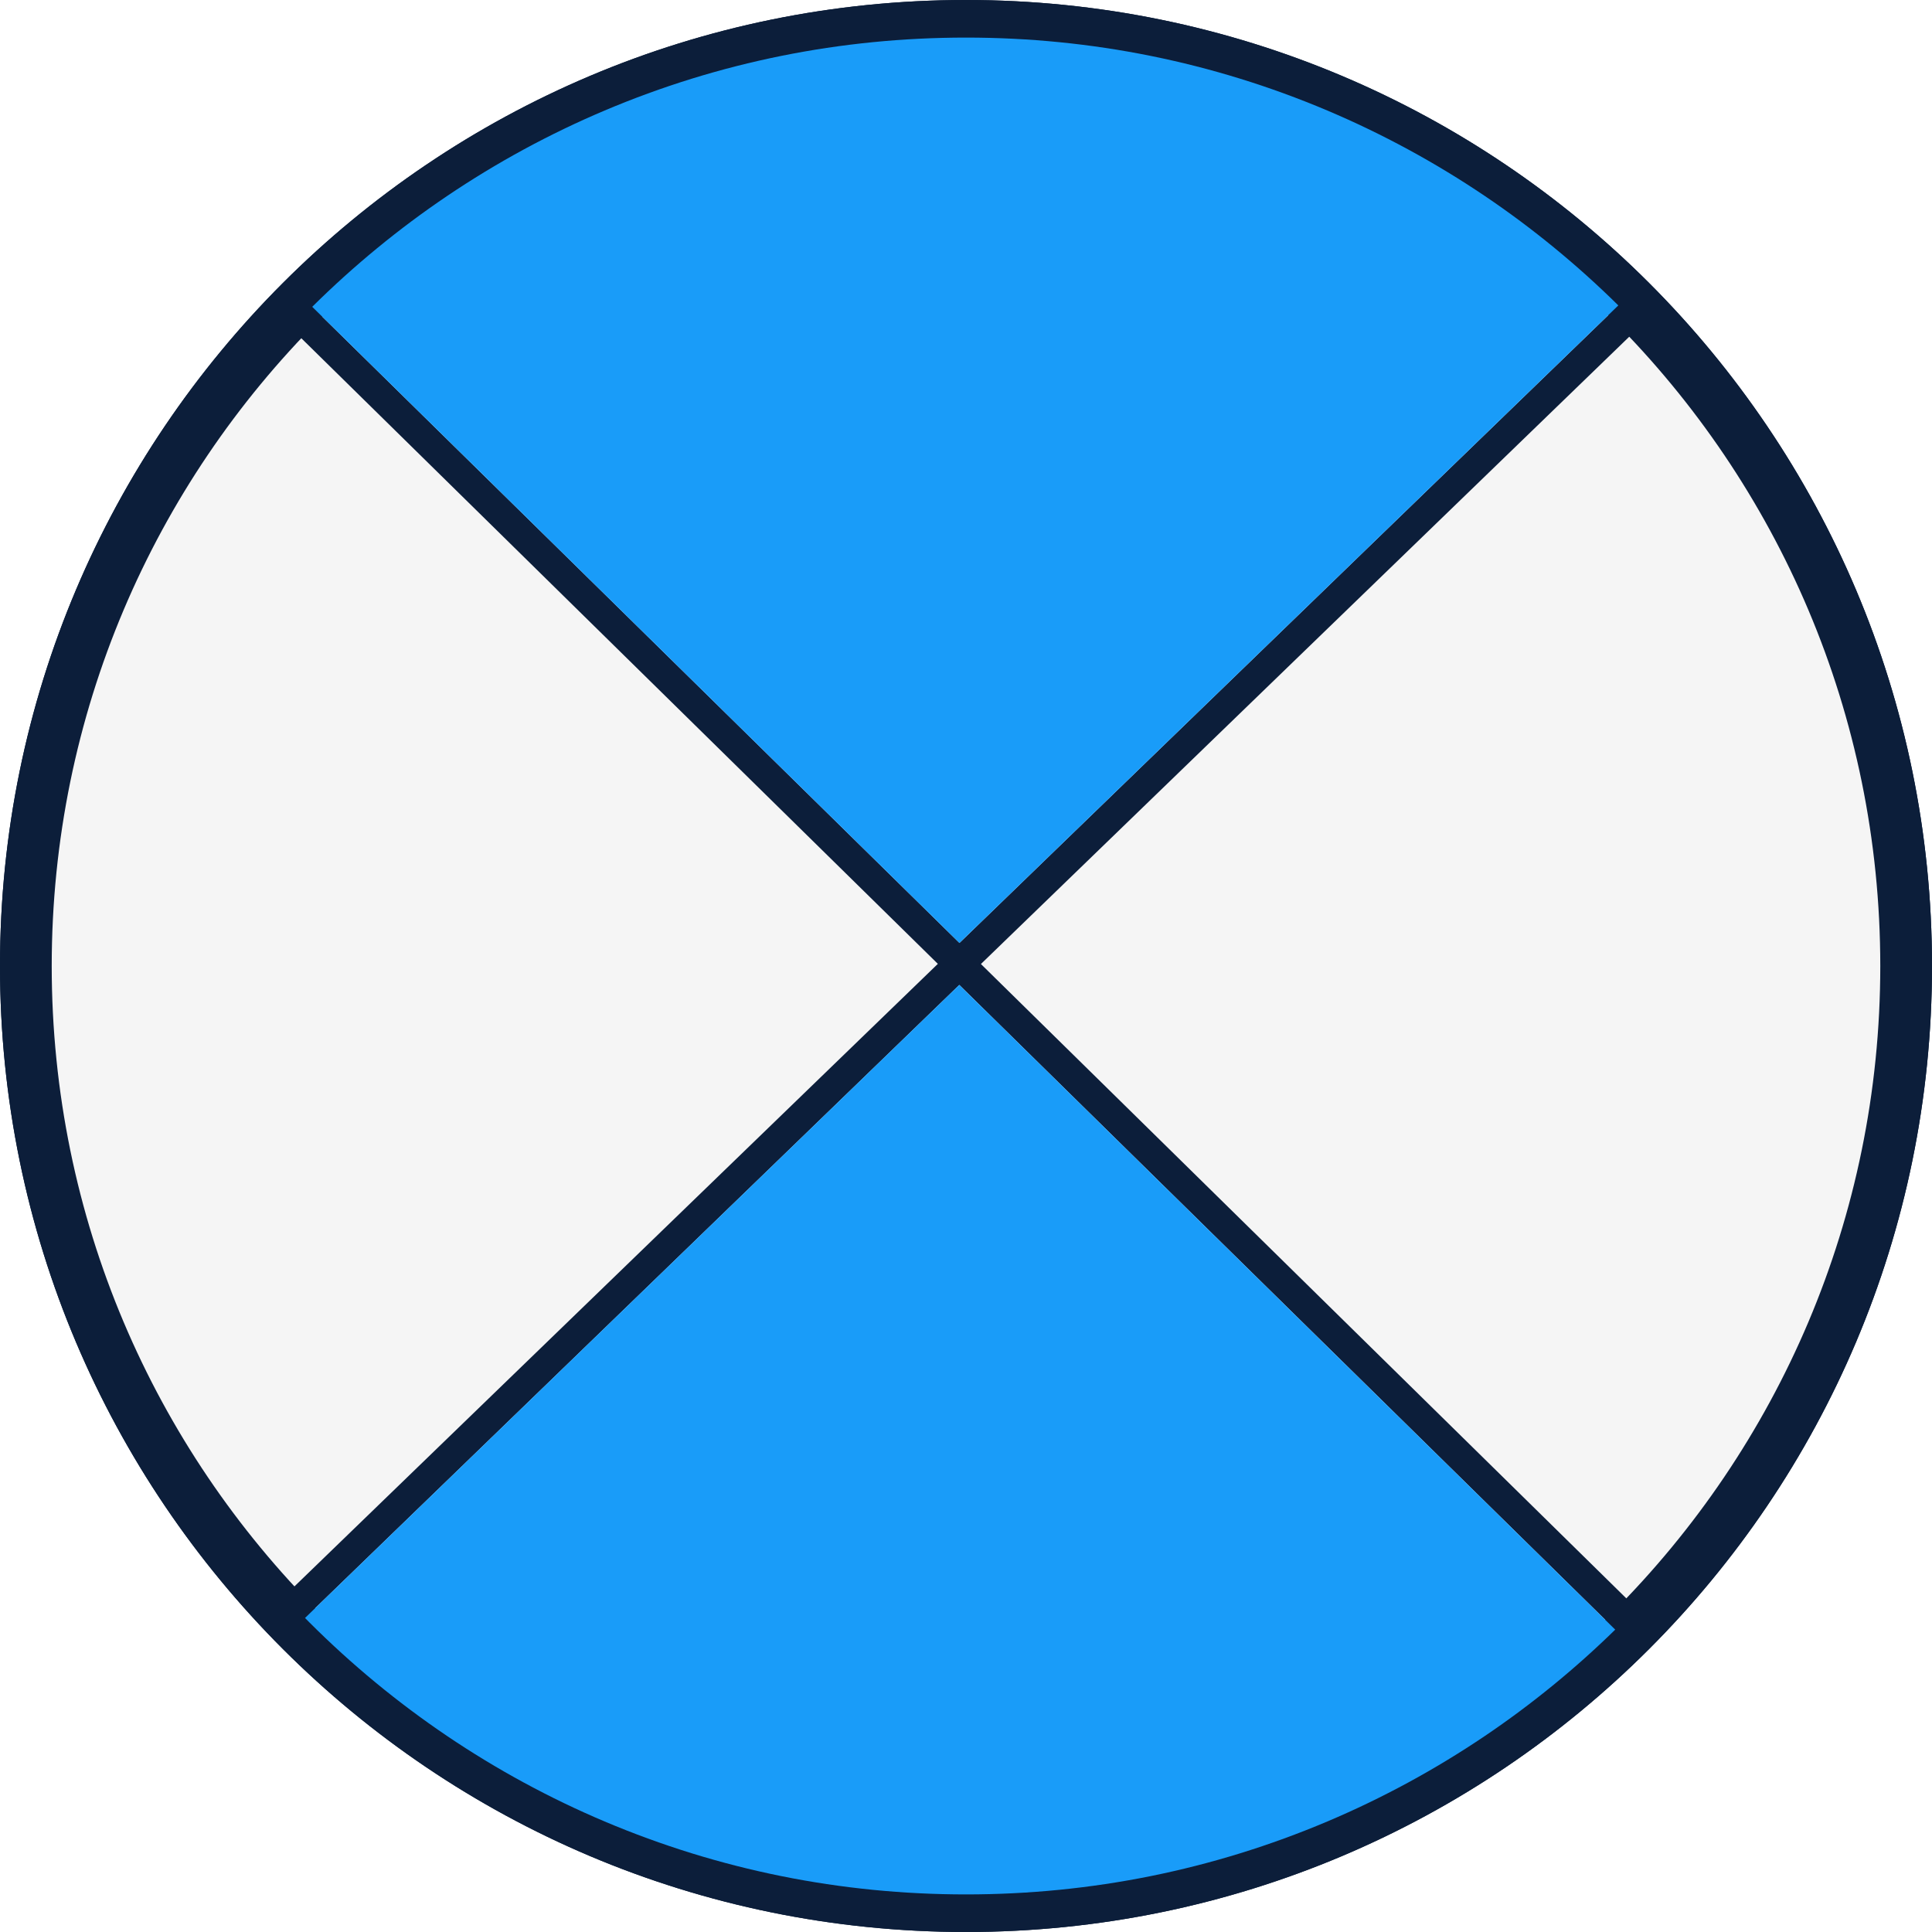
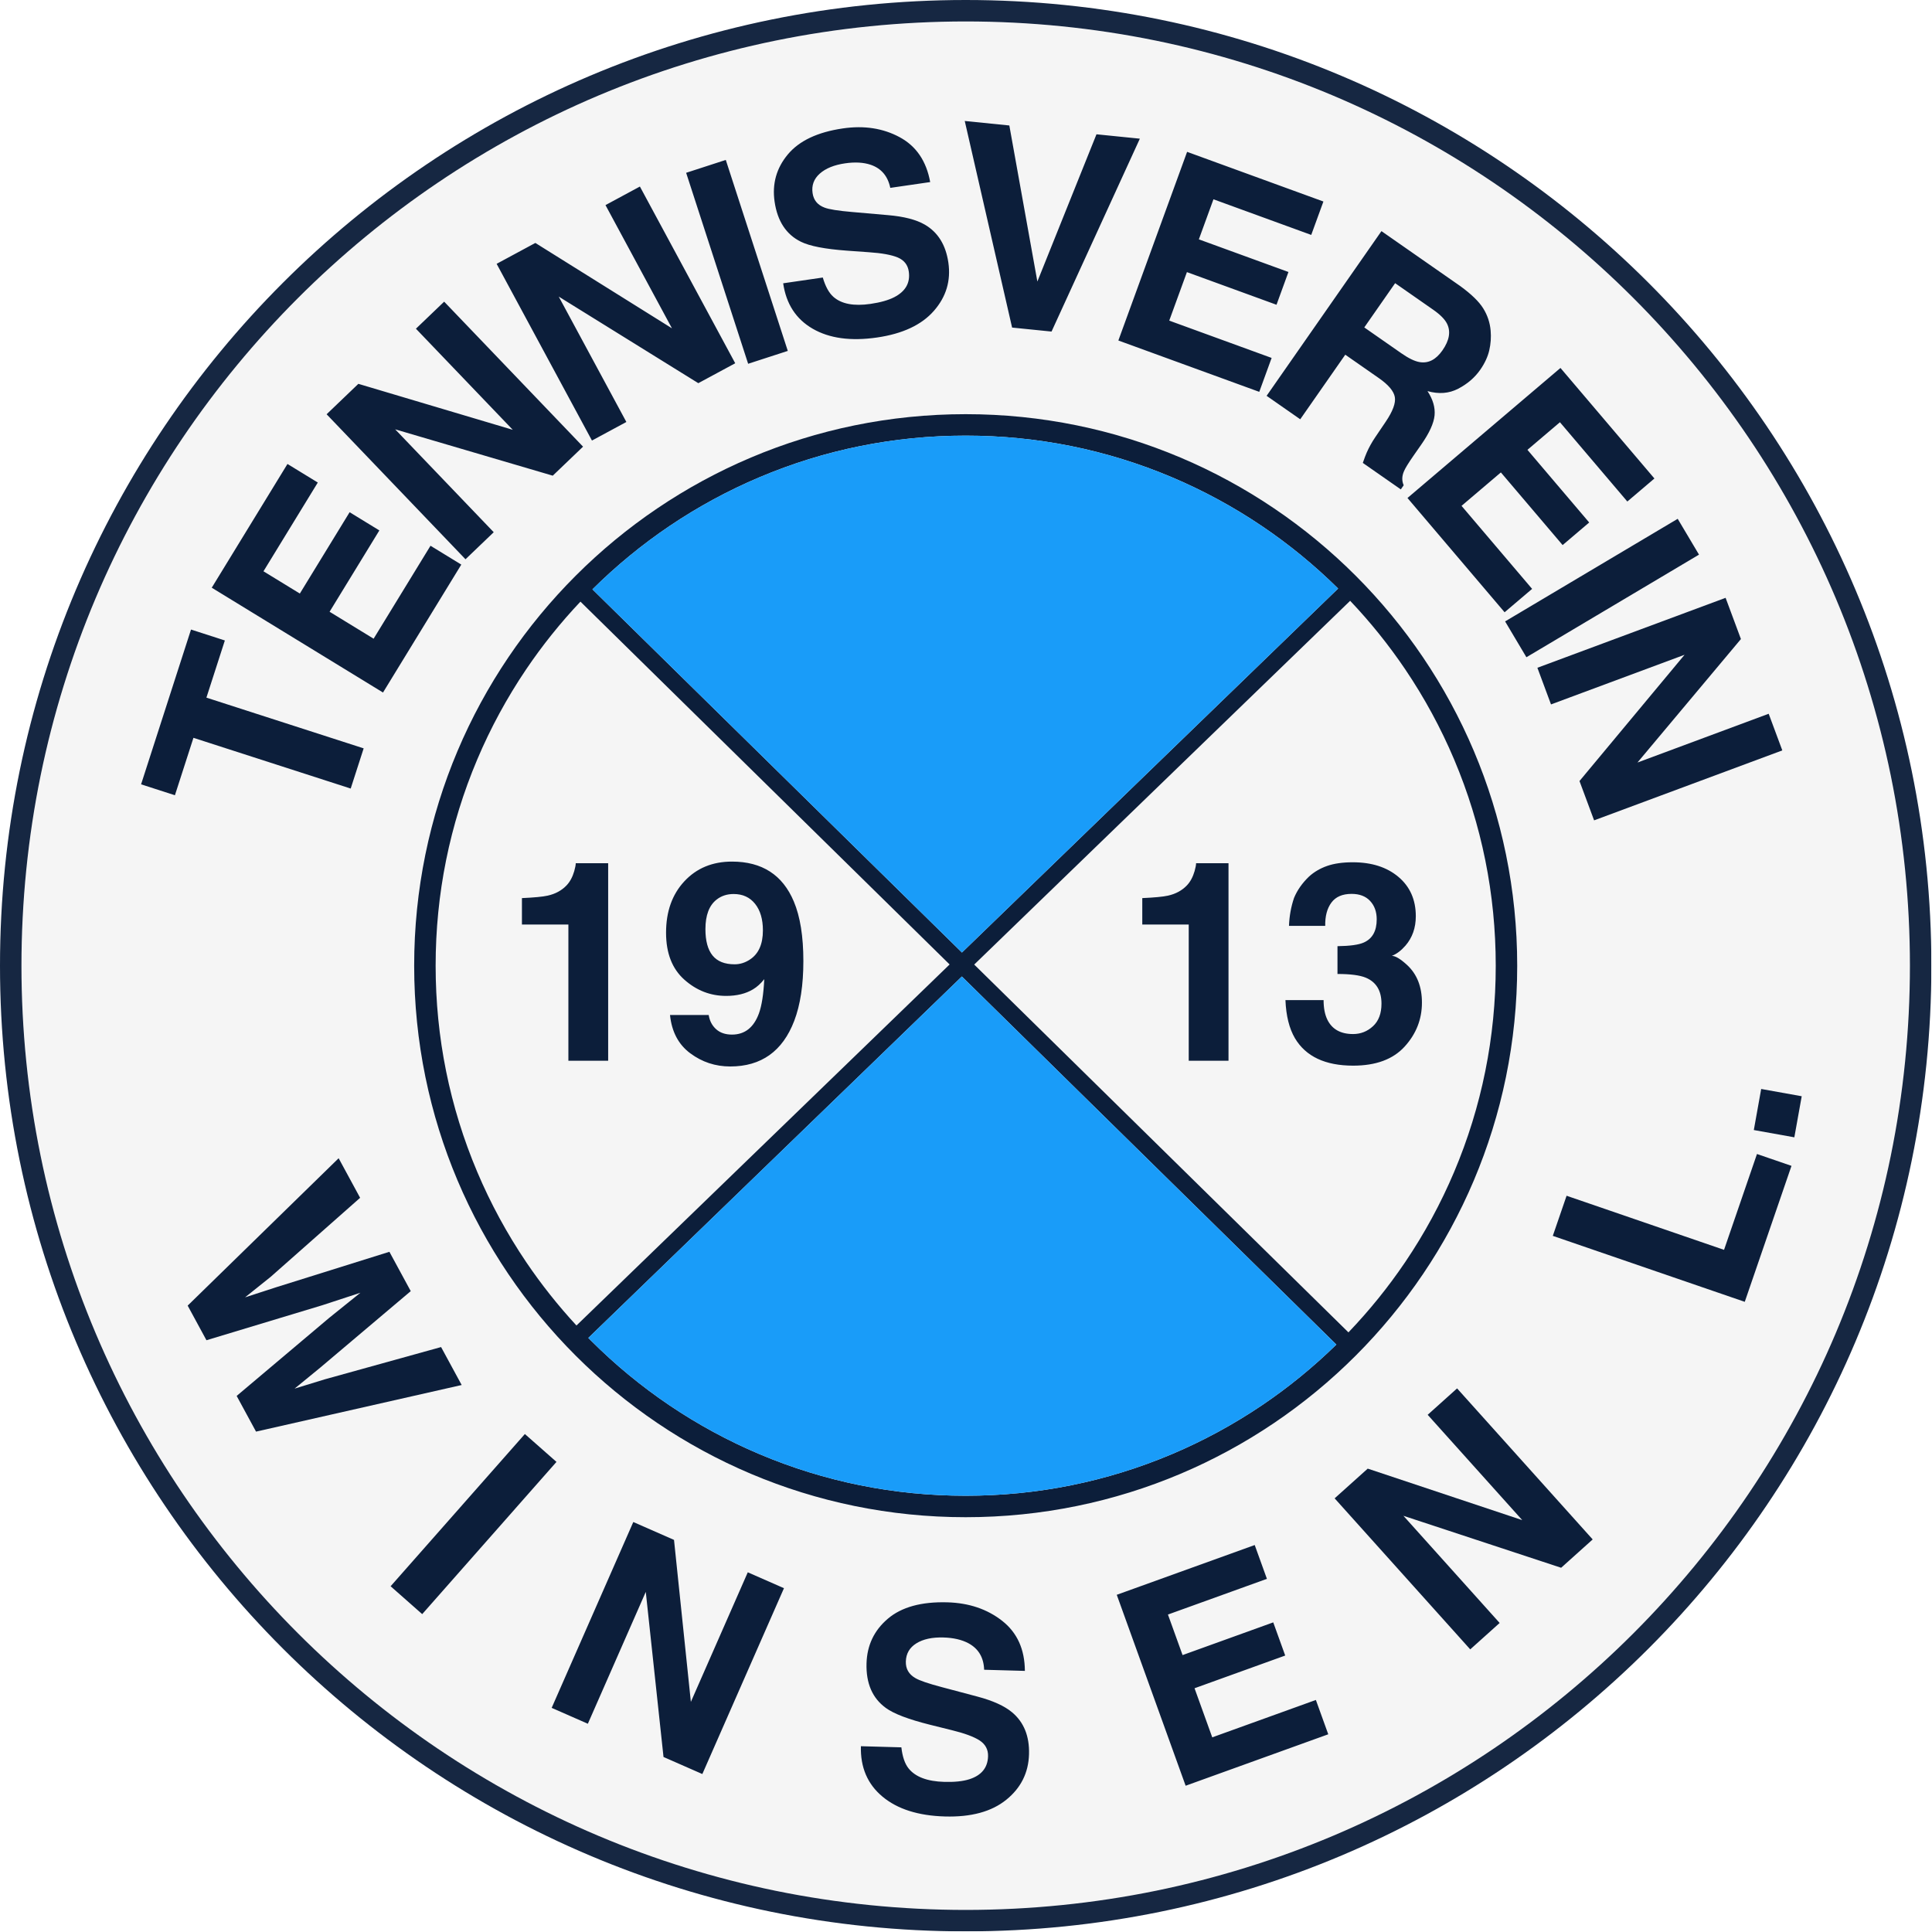
- <svg xmlns="http://www.w3.org/2000/svg" width="256" height="256" viewBox="547.086 547.086 1457.008 1457.008">
+ <svg xmlns="http://www.w3.org/2000/svg" xmlns:xlink="http://www.w3.org/1999/xlink" width="256" height="256" viewBox="0 0 2552 2552">
+   <defs>
+     <path id="a" d="M0 0h2551.181v2551.181H0z" />
+   </defs>
  <g fill="none" fill-rule="evenodd">
-     <circle cx="1275.59" cy="1275.59" r="728.504" fill="#f5f5f5" />
-     <circle cx="1275.59" cy="1275.59" r="709" stroke="#0c1e3a" stroke-width="39" />
+     <mask id="c" fill="#f5f5f5">
+       <use xlink:href="#a" />
+     </mask>
+     <circle cx="1275.59" cy="1275.59" r="1247.244" fill="#f5f5f5" />
+     <path fill="#0c1e3a" d="M1275.59 0C571.101 0 0 571.101 0 1275.59c0 704.49 571.101 1275.591 1275.59 1275.591S2551.181 1980.08 2551.181 1275.59 1980.079 0 1275.59 0m0 28.346c84.643 0 169.224 8.526 251.394 25.34 80.067 16.384 158.824 40.832 234.082 72.663 73.898 31.256 145.174 69.944 211.85 114.99 66.051 44.622 128.162 95.869 184.609 152.316s107.694 118.559 152.317 184.609c45.045 66.676 83.733 137.953 114.989 211.851 31.832 75.258 56.279 154.015 72.663 234.082 16.815 82.17 25.34 166.751 25.34 251.393s-8.525 169.224-25.34 251.393c-16.384 80.067-40.831 158.824-72.663 234.082-31.256 73.898-69.944 145.176-114.989 211.852-44.623 66.049-95.869 128.161-152.317 184.608-56.447 56.447-118.558 107.694-184.609 152.316-66.676 45.046-137.952 83.734-211.85 114.991-75.258 31.831-154.015 56.279-234.082 72.663-82.17 16.814-166.751 25.339-251.394 25.339-84.642 0-169.223-8.525-251.393-25.339-80.067-16.384-158.824-40.832-234.082-72.663-73.898-31.257-145.175-69.945-211.851-114.991-66.05-44.622-128.161-95.869-184.609-152.316-56.447-56.447-107.693-118.559-152.316-184.608-45.045-66.676-83.733-137.954-114.99-211.852-31.831-75.258-56.279-154.015-72.663-234.082-16.814-82.169-25.34-166.751-25.34-251.393s8.526-169.223 25.34-251.393c16.384-80.067 40.832-158.824 72.663-234.082 31.257-73.898 69.945-145.175 114.99-211.851 44.623-66.05 95.869-128.161 152.316-184.609 56.448-56.447 118.559-107.694 184.609-152.316 66.676-45.046 137.953-83.734 211.851-114.99 75.258-31.831 154.015-56.279 234.082-72.663 82.17-16.814 166.751-25.34 251.393-25.34" mask="url(#c)" />
+     <path fill="#0c1e3a" d="M689.431 1221.219v-34.907q24.228-1.08 33.92-3.24 15.436-3.416 25.129-13.674 6.638-7.016 10.051-18.713 1.974-7.016 1.974-10.436h42.824v260.904h-52.541v-179.934zm300.849 46.423q17.452-11.156 17.454-38.686 0-22.131-10.347-35.087-10.349-12.955-28.34-12.955-13.136 0-22.491 7.377-14.755 11.518-14.755 39.046 0 23.211 9.447 34.817t29.059 11.606q10.615.001 19.973-6.118m-86.278-103.552q24.198-25.999 62.887-26 59.556 0 81.689 52.72 12.594 29.872 12.596 78.63-.001 47.326-12.056 78.992-23.033 60.28-84.568 60.278-29.331-.002-52.721-17.363-23.394-17.363-26.81-50.652h51.1q1.798 11.518 9.718 18.713 7.914 7.198 21.052 7.197 25.37 0 35.626-28.07 5.576-15.472 7.018-45.163-7.018 8.818-14.935 13.496-14.396 8.636-35.446 8.636-31.131.001-55.24-21.502-24.112-21.5-24.111-61.987 0-41.924 24.2-67.925m604.847 57.129v-34.907q24.229-1.08 33.92-3.24 15.438-3.416 25.129-13.674 6.64-7.016 10.052-18.713 1.973-7.016 1.973-10.436h42.824v260.904h-52.541v-179.934zm239.492 99.863q0 15.654 5.026 25.91 9.333 18.894 33.927 18.893 15.08.001 26.298-10.346 11.219-10.345 11.22-29.779 0-25.73-20.807-34.367-11.84-4.858-37.31-4.858v-36.707q24.923-.358 34.785-4.858 17.034-7.556 17.035-30.589 0-14.933-8.705-24.29t-24.496-9.357q-18.125.001-26.65 11.515-8.526 11.519-8.165 30.77h-47.86q.716-19.433 6.647-36.887 6.292-15.293 19.774-28.25 10.063-9.176 23.902-14.035 13.844-4.858 33.975-4.858 37.386.002 60.302 19.343 22.917 19.345 22.916 51.911-.001 23.034-13.674 38.865-8.638 9.899-17.994 13.495 7.016.002 20.153 12.056 19.611 18.176 19.613 49.662-.002 33.108-22.92 58.208t-67.857 25.101c-36.908 0-62.555-12.056-76.933-36.167q-11.327-19.25-12.584-50.38zM252.315 831.577l44.695 14.418-24.362 75.519 207.719 67.007-17.124 53.086-207.72-67.008-24.471 75.861-44.695-14.418zm167.471-194.201-71.76 117.253 48.036 29.399 65.749-107.431 39.289 24.046-65.749 107.43 58.166 35.599 75.142-122.778 40.67 24.89-103.413 168.974-226.219-138.449 100.032-163.448zm11.632-90.172 41.956-40.189 203.953 60.724-127.924-133.55 37.293-35.721 183.462 191.531-40.013 38.328L522 567.115l130.173 135.899-37.293 35.721zm224.589-198.715 51.134-27.583 180.458 112.777-87.8-162.761 45.45-24.517L971.168 479.83l-48.766 26.306-184.371-114.363 89.344 165.624-45.45 24.517zm384.595 115.025-52.369 17.002-81.901-252.259 52.369-17.003zm46.24-96.926q5.162 17.616 13.91 25.433 15.992 14.22 49.08 9.406 19.817-2.881 31.558-8.954 22.263-11.599 19.024-33.86-1.89-12.995-14.414-18.449-12.504-5.273-38.228-6.986l-29.32-2.098q-43.239-3.164-60.485-11.749-29.174-14.3-34.794-52.942-5.129-35.254 17.434-62.357 22.565-27.101 72.856-34.417 41.994-6.108 74.848 11.57 32.85 17.678 40.38 59.31l-52.706 7.667q-4.905-23.467-26.072-30.574-14.101-4.674-33.63-1.835-21.726 3.16-33.443 13.592-11.718 10.433-9.489 25.745 2.046 14.068 15.835 19.153 8.885 3.436 36.448 5.79l47.64 4.161q31.315 2.72 48.165 12.45 26.16 15.106 31.263 50.182 5.233 35.97-19.118 63.783-24.348 27.816-75.099 35.2-51.833 7.538-84.935-11.557-33.102-19.093-39.058-60.049zm361.511-189.199 57.287 5.793-116.65 254.778-52.092-5.268-62.553-272.901 58.897 5.957 37.027 206.117zm283.672 132.92-129.161-47.066-19.282 52.915 118.34 43.124-15.77 43.279-118.342-43.124-23.348 64.073 135.247 49.285-16.326 44.8-186.133-67.828 90.806-249.192 180.048 65.61zm110.824 63.751-40.753 58.45 48.924 34.111q14.576 10.164 24.337 11.705 17.218 2.794 29.98-15.509 13.788-19.779 6.048-35.267-4.335-8.724-18.35-18.498zm116.395 33.337q8.415 13.548 9.766 29.404a82.6 82.6 0 0 1-1.823 25.928q-2.968 12.848-11.92 25.69-10.807 15.496-29.074 25.023-18.27 9.526-40.598 3.171c7.223 11.034 10.334 21.72 9.339 32.066q-1.499 15.519-17.449 38.395l-10.189 14.612c-6.93 9.94-11.229 16.956-12.899 21.057q-4.068 9.667-.25 18.251l-3.808 5.461-50.183-34.99c1.981-5.782 3.71-10.355 5.178-13.719 3.073-6.923 6.787-13.617 11.151-20.082l13.804-20.427q14.23-21.005 12.157-32.762-2.077-11.756-21.062-24.995l-44.399-30.958-59.484 85.311-44.426-30.976 151.693-217.559 104.06 72.557q22 15.997 30.416 29.542m190.313 255.068-89.029-104.746-42.913 36.475 81.571 95.97-35.098 29.832-81.571-95.97-51.962 44.165 93.225 109.68-36.332 30.881-128.3-150.949 202.087-171.765L2185.34 632.05zm-133.31 205.687-28.135-47.329 227.982-135.525 28.134 47.328zm263.114-78.488 20.241 54.459-136.668 163.113 173.347-64.428 17.991 48.406-248.606 92.4-19.304-51.937 138.78-166.769-176.395 65.562-17.991-48.406zM475.68 1582.201l-118.077 104.333-33.881 27.154 40.477-13.161 150.168-47.017 28.191 51.962-119.746 101.21-33.687 27.559 40.064-12.319 153.444-42.583 27.201 50.139-271.639 61.558-25.582-47.154 122.38-103.231 41.057-33.035-50.078 16.407-153.261 46.312-24.812-45.735 199.417-194.681zm82.024 549.919-41.745-36.818 177.352-201.083 41.745 36.817zm278.831-121.675 53.775 23.62 22.26 213.971 75.185-171.168 47.797 20.994-107.826 245.482-51.285-22.526-23.428-218.075-76.507 174.18-47.797-20.996zm354.099 297.638q2.088 18.44 9.443 27.742 13.46 16.935 47.251 17.88 20.236.567 32.982-3.445 24.183-7.692 24.82-30.423.368-13.271-11.157-20.874-11.54-7.42-36.86-13.587l-28.839-7.175q-42.515-10.65-58.202-22.19-26.576-19.303-25.47-58.761c.671-24.001 10.06-43.692 28.177-59.08q27.172-23.078 78.528-21.643 42.884 1.2 72.537 24.5 29.65 23.307 29.93 66.075l-53.822-1.505q-.815-24.222-20.662-34.97c-8.824-4.733-19.882-7.29-33.177-7.66q-22.184-.621-35.664 7.737-13.48 8.356-13.915 23.995-.401 14.365 12.45 21.82 8.253 4.964 35.296 12.087l46.724 12.407c20.48 5.426 35.747 12.344 45.811 20.752q23.435 19.581 22.434 55.4-1.027 36.73-30.102 60.209-29.074 23.482-80.899 22.03-52.93-1.477-82.586-26.237-29.654-24.755-28.485-66.578zm482.845-222.574-130.725 47.16 19.321 53.556 119.774-43.209 15.802 43.803-119.774 43.209 23.395 64.849 136.884-49.382 16.358 45.343-188.388 67.962-90.985-252.21 182.228-65.739zm89.456-106.341 43.703-39.238 204.094 68.005-124.9-139.11 38.846-34.877 179.125 199.505-41.68 37.422-208.313-68.635 127.096 141.556-38.846 34.878zm288.18-346.706 18.205-52.984 207.982 71.466 43.506-126.61 45.587 15.665-61.714 179.595zm265.521-139.781 9.736-54.248 53.534 9.608-9.738 54.248z" />
    <path fill="#0c1e3a" d="M1856.189 1667.035c-22.256 32.943-47.454 64.136-75.021 92.91l-494.328-485.848 496.592-480.49c26.684 28.113 51.11 58.498 72.757 90.537 25.287 37.43 47.004 77.44 64.549 118.92 36.503 86.302 55.01 177.992 55.01 272.526 0 94.532-18.507 186.223-55.01 272.524-17.545 41.48-39.262 81.49-64.55 118.92m-308.073 253.703c-86.301 36.502-177.991 55.01-272.525 55.01-94.532 0-186.223-18.508-272.524-55.01-41.481-17.545-81.491-39.263-118.921-64.55a705.4 705.4 0 0 1-103.641-85.511c-1.127-1.128-2.243-2.27-3.363-3.405l493.397-477.4 494.68 486.197c-30.22 29.567-63.217 56.498-98.182 80.12-37.43 25.286-77.44 47.004-118.921 64.549m-917.672-372.623c-36.502-86.301-55.01-177.992-55.01-272.524 0-94.534 18.508-186.224 55.01-272.525 17.545-41.481 39.263-81.491 64.549-118.921 21.367-31.627 45.448-61.637 71.73-89.447l487.638 479.273-492.883 476.903c-24.246-26.223-46.547-54.327-66.485-83.838-25.286-37.43-47.004-77.44-64.55-118.921m372.624-917.672c86.3-36.502 177.99-55.01 272.524-55.01s186.224 18.508 272.525 55.01c41.48 17.545 81.492 39.262 118.92 64.549 35.87 24.233 69.662 51.955 100.517 82.425l-496.89 480.78-488.1-479.726c31.143-30.886 65.3-58.967 101.583-83.48 37.43-25.286 77.44-47.003 118.92-64.548m272.525-83.356c-402.341 0-728.504 326.162-728.504 728.504 0 402.34 326.163 728.504 728.504 728.504s728.505-326.163 728.505-728.504-326.163-728.504-728.505-728.504" />
    <path fill="#199cf9" d="M1767.533 777.416c-30.855-30.47-64.647-58.192-100.518-82.425-37.428-25.287-77.44-47.004-118.92-64.549-86.301-36.502-177.992-55.01-272.525-55.01s-186.223 18.508-272.524 55.01c-41.481 17.545-81.492 39.262-118.921 64.55-36.282 24.511-70.44 52.592-101.582 83.477l488.098 479.727zM777.12 1767.271c1.12 1.136 2.236 2.276 3.364 3.404a705.4 705.4 0 0 0 103.64 85.513c37.43 25.286 77.44 47.004 118.922 64.55 86.3 36.501 177.992 55.01 272.524 55.01s186.223-18.509 272.524-55.01c41.482-17.546 81.492-39.264 118.92-64.55 34.967-23.622 67.963-50.554 98.185-80.12l-494.682-486.197z" />
  </g>
</svg>
